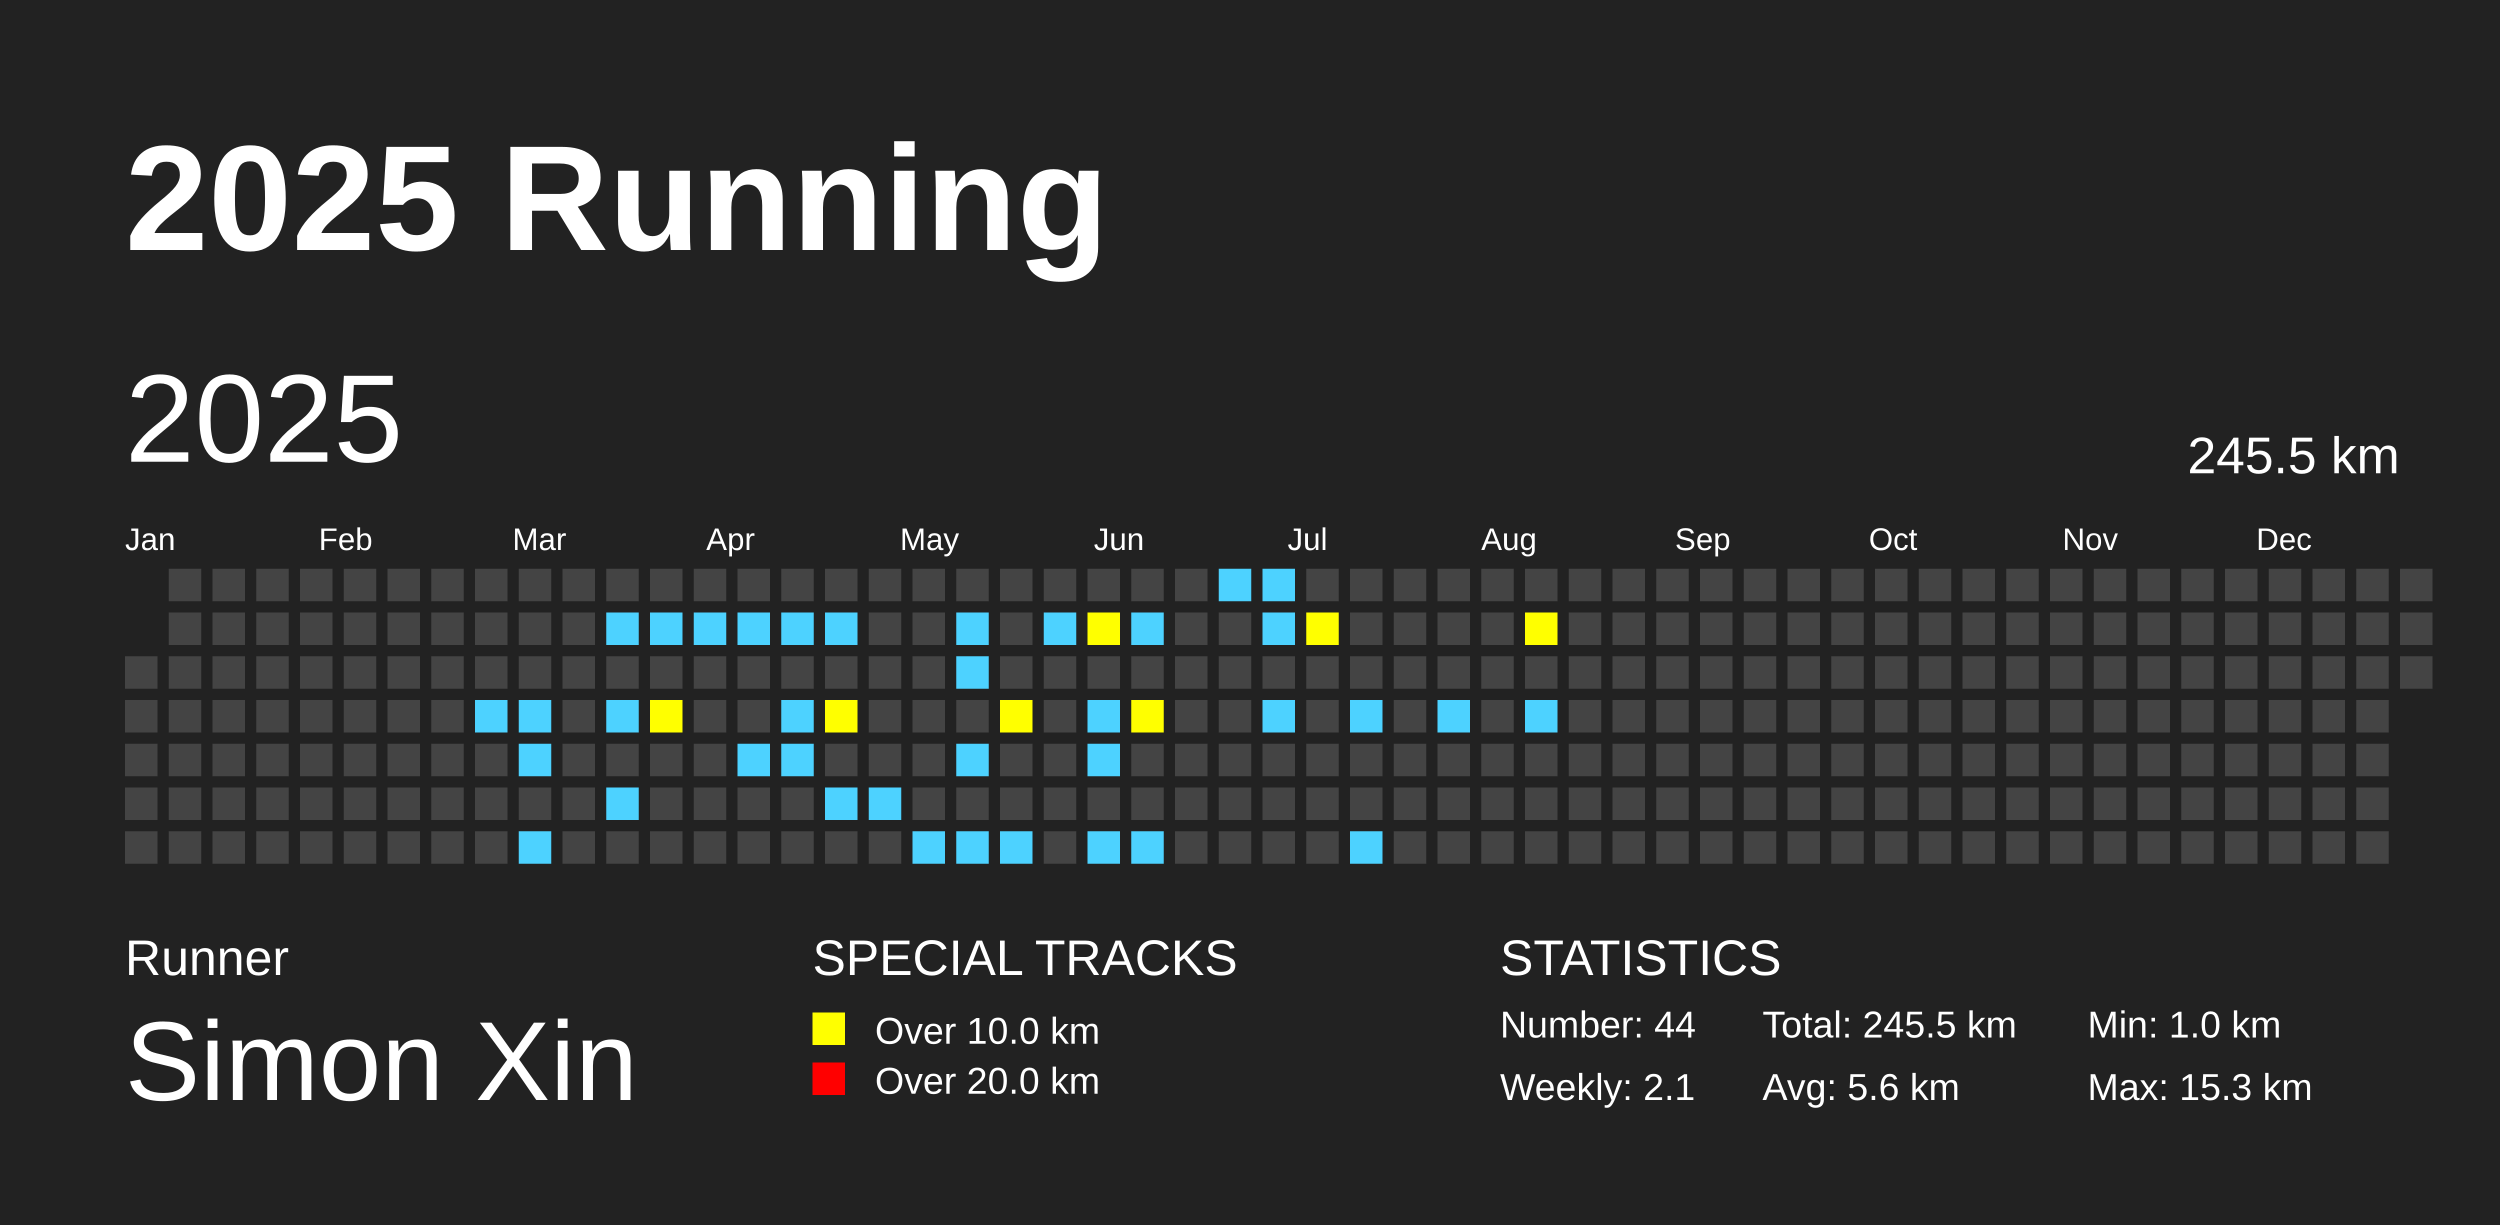
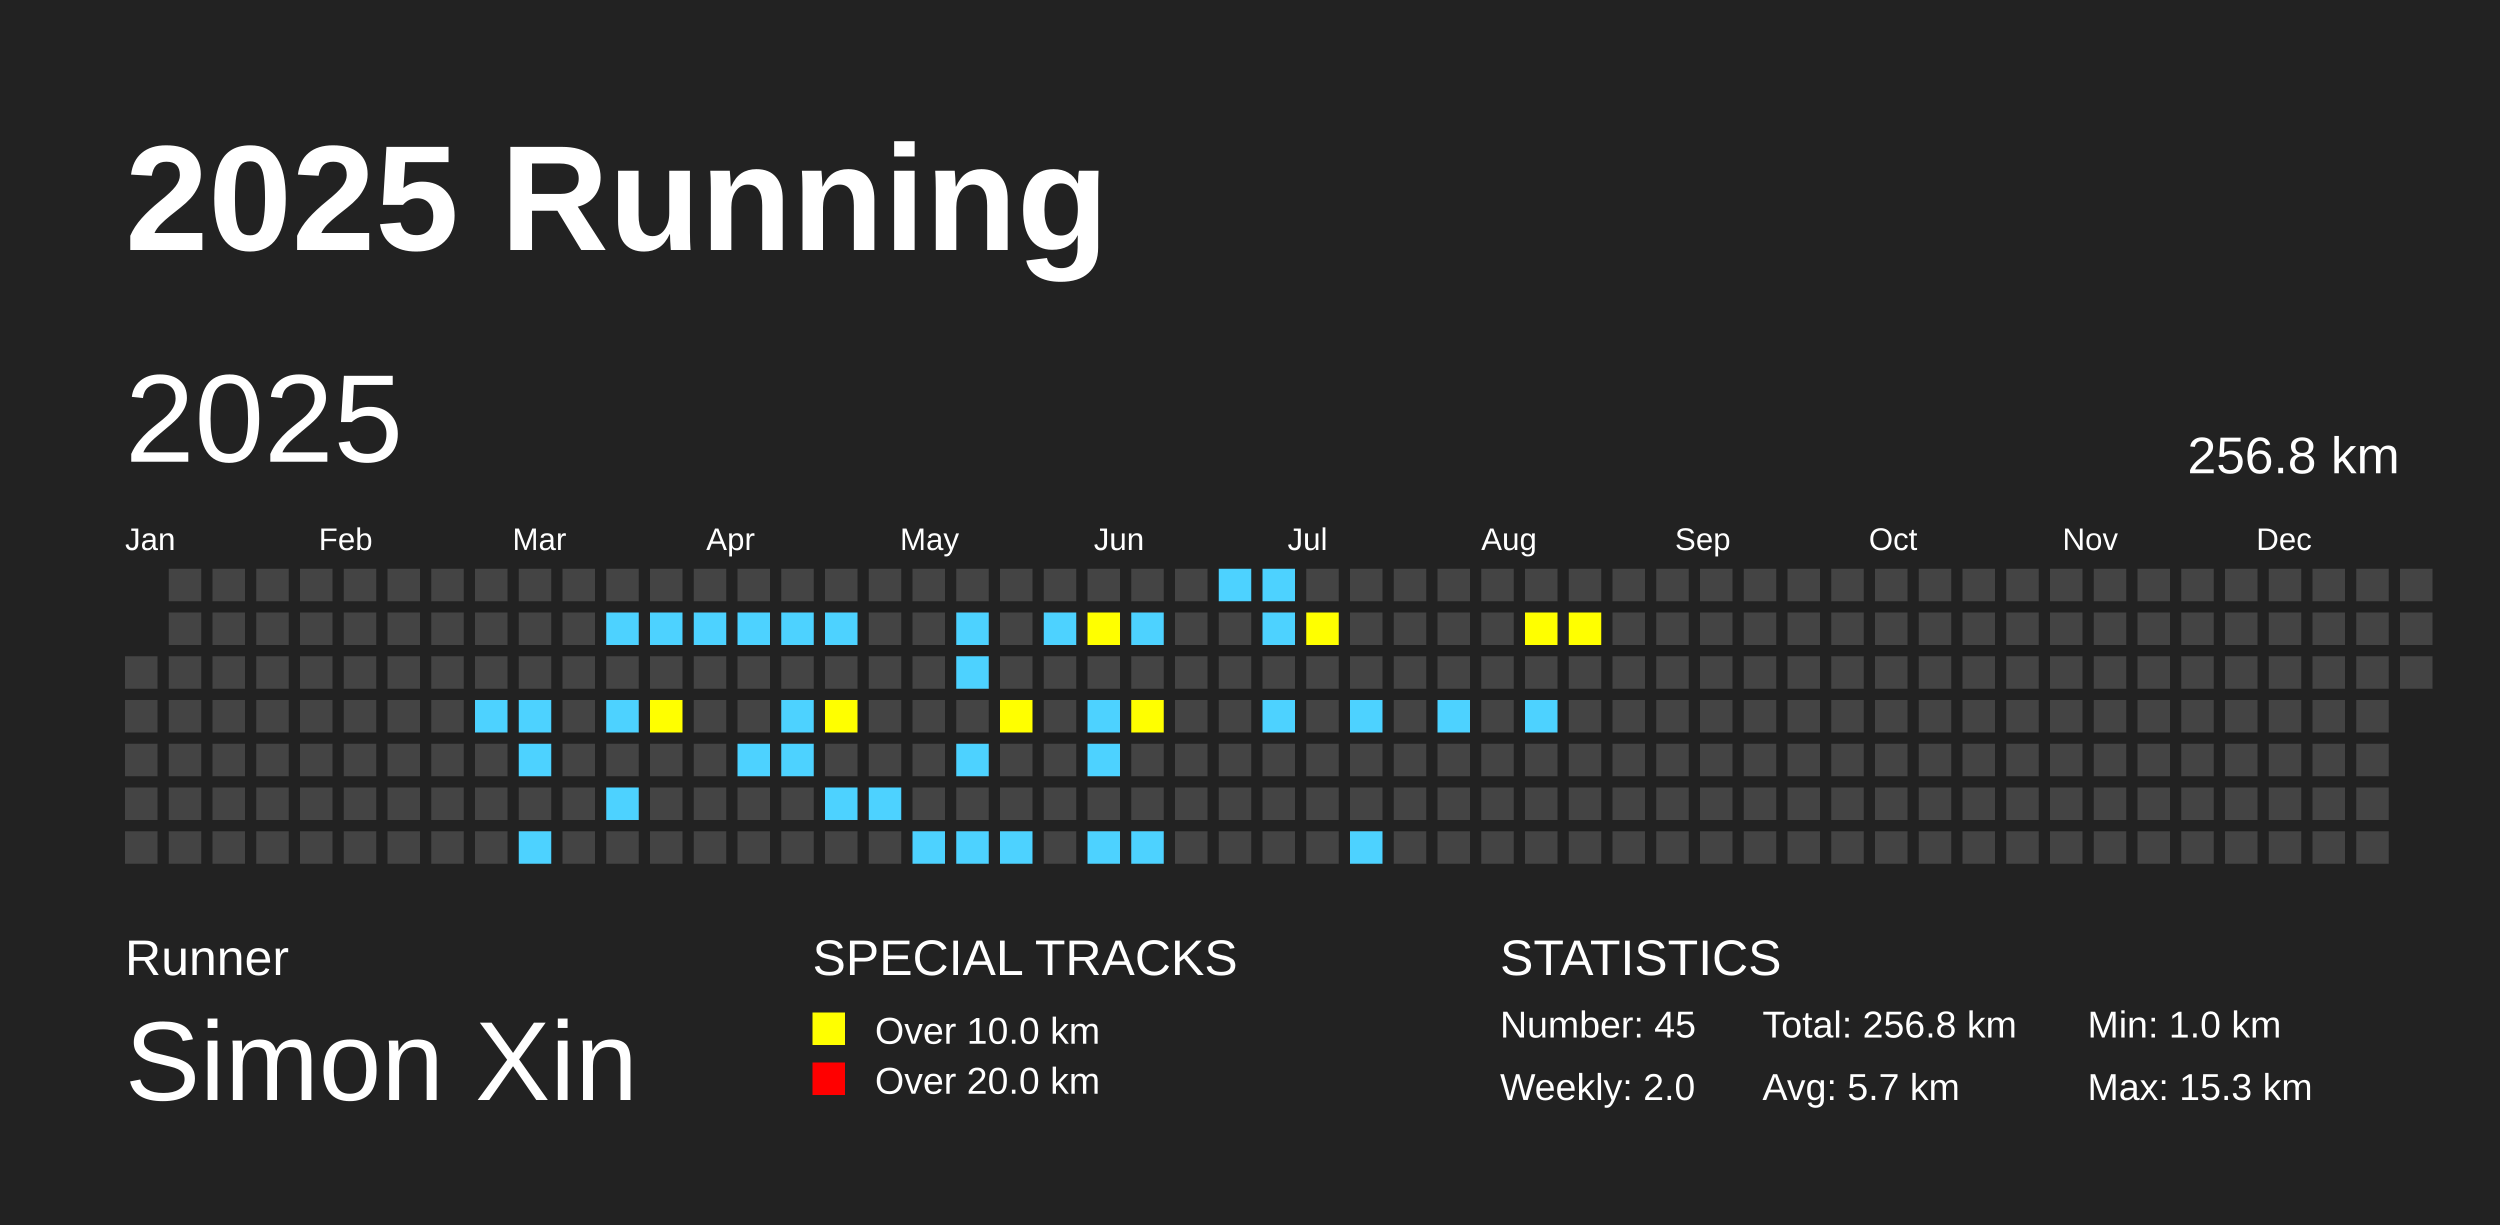
<svg xmlns="http://www.w3.org/2000/svg" baseProfile="full" height="98mm" version="1.1" viewBox="0,0,200,98" width="200mm">
  <defs />
  <rect fill="#222222" height="98" width="200" x="0" y="0" />
  <text fill="#FFFFFF" style="font-size:12px; font-family:Arial; font-weight:bold;" x="10" y="20">2025 Running</text>
  <text fill="#FFFFFF" style="font-size:4px; font-family:Arial" x="10" y="78">Runner</text>
  <text fill="#FFFFFF" style="font-size:9px; font-family:Arial" x="10" y="88">Simon Xin</text>
  <text fill="#FFFFFF" style="font-size:4px; font-family:Arial" x="65" y="78">SPECIAL TRACKS</text>
  <rect fill="yellow" height="2.6" width="2.6" x="65" y="81" />
  <text fill="#FFFFFF" style="font-size:3px; font-family:Arial" x="70" y="83.5">Over 10.0 km</text>
  <rect fill="red" height="2.6" width="2.6" x="65" y="85" />
  <text fill="#FFFFFF" style="font-size:3px; font-family:Arial" x="70" y="87.5">Over 20.0 km</text>
  <text fill="#FFFFFF" style="font-size:4px; font-family:Arial" x="120" y="78">STATISTICS</text>
-   <text fill="#FFFFFF" style="font-size:3px; font-family:Arial" x="120" y="83">Number: 44</text>
-   <text fill="#FFFFFF" style="font-size:3px; font-family:Arial" x="120" y="88">Weekly: 2.1</text>
-   <text fill="#FFFFFF" style="font-size:3px; font-family:Arial" x="141" y="83">Total: 245.5 km</text>
-   <text fill="#FFFFFF" style="font-size:3px; font-family:Arial" x="141" y="88">Avg: 5.6 km</text>
+   <text fill="#FFFFFF" style="font-size:3px; font-family:Arial" x="120" y="83">Number: 45</text>
+   <text fill="#FFFFFF" style="font-size:3px; font-family:Arial" x="120" y="88">Weekly: 2.0</text>
+   <text fill="#FFFFFF" style="font-size:3px; font-family:Arial" x="141" y="83">Total: 256.8 km</text>
+   <text fill="#FFFFFF" style="font-size:3px; font-family:Arial" x="141" y="88">Avg: 5.7 km</text>
  <text fill="#FFFFFF" style="font-size:3px; font-family:Arial" x="167" y="83">Min: 1.0 km</text>
  <text fill="#FFFFFF" style="font-size:3px; font-family:Arial" x="167" y="88">Max: 15.3 km</text>
  <text dominant-baseline="hanging" fill="#FFFFFF" style="font-size:10.0px; font-family:Arial;" x="10" y="30">2025</text>
-   <text dominant-baseline="hanging" fill="#FFFFFF" style="font-size:4.125px; font-family:Arial;" x="175" y="35">245.5 km</text>
+   <text dominant-baseline="hanging" fill="#FFFFFF" style="font-size:4.125px; font-family:Arial;" x="175" y="35">256.8 km</text>
  <text fill="#FFFFFF" style="font-size:2.5px; font-family:Arial" x="10.0" y="44">Jan</text>
  <text fill="#FFFFFF" style="font-size:2.5px; font-family:Arial" x="25.5" y="44">Feb</text>
  <text fill="#FFFFFF" style="font-size:2.5px; font-family:Arial" x="41.0" y="44">Mar</text>
  <text fill="#FFFFFF" style="font-size:2.5px; font-family:Arial" x="56.5" y="44">Apr</text>
  <text fill="#FFFFFF" style="font-size:2.5px; font-family:Arial" x="72.0" y="44">May</text>
  <text fill="#FFFFFF" style="font-size:2.5px; font-family:Arial" x="87.5" y="44">Jun</text>
  <text fill="#FFFFFF" style="font-size:2.5px; font-family:Arial" x="103.0" y="44">Jul</text>
  <text fill="#FFFFFF" style="font-size:2.5px; font-family:Arial" x="118.5" y="44">Aug</text>
  <text fill="#FFFFFF" style="font-size:2.5px; font-family:Arial" x="134.0" y="44">Sep</text>
  <text fill="#FFFFFF" style="font-size:2.5px; font-family:Arial" x="149.5" y="44">Oct</text>
  <text fill="#FFFFFF" style="font-size:2.5px; font-family:Arial" x="165.0" y="44">Nov</text>
  <text fill="#FFFFFF" style="font-size:2.5px; font-family:Arial" x="180.5" y="44">Dec</text>
  <rect fill="#444444" height="2.6" width="2.6" x="10.0" y="52.5" />
  <rect fill="#444444" height="2.6" width="2.6" x="10.0" y="56.0" />
  <rect fill="#444444" height="2.6" width="2.6" x="10.0" y="59.5" />
  <rect fill="#444444" height="2.6" width="2.6" x="10.0" y="63.0" />
  <rect fill="#444444" height="2.6" width="2.6" x="10.0" y="66.5" />
  <rect fill="#444444" height="2.6" width="2.6" x="13.5" y="45.5" />
  <rect fill="#444444" height="2.6" width="2.6" x="13.5" y="49.0" />
  <rect fill="#444444" height="2.6" width="2.6" x="13.5" y="52.5" />
  <rect fill="#444444" height="2.6" width="2.6" x="13.5" y="56.0" />
  <rect fill="#444444" height="2.6" width="2.6" x="13.5" y="59.5" />
  <rect fill="#444444" height="2.6" width="2.6" x="13.5" y="63.0" />
  <rect fill="#444444" height="2.6" width="2.6" x="13.5" y="66.5" />
  <rect fill="#444444" height="2.6" width="2.6" x="17.0" y="45.5" />
  <rect fill="#444444" height="2.6" width="2.6" x="17.0" y="49.0" />
  <rect fill="#444444" height="2.6" width="2.6" x="17.0" y="52.5" />
  <rect fill="#444444" height="2.6" width="2.6" x="17.0" y="56.0" />
  <rect fill="#444444" height="2.6" width="2.6" x="17.0" y="59.5" />
  <rect fill="#444444" height="2.6" width="2.6" x="17.0" y="63.0" />
  <rect fill="#444444" height="2.6" width="2.6" x="17.0" y="66.5" />
  <rect fill="#444444" height="2.6" width="2.6" x="20.5" y="45.5" />
  <rect fill="#444444" height="2.6" width="2.6" x="20.5" y="49.0" />
  <rect fill="#444444" height="2.6" width="2.6" x="20.5" y="52.5" />
  <rect fill="#444444" height="2.6" width="2.6" x="20.5" y="56.0" />
  <rect fill="#444444" height="2.6" width="2.6" x="20.5" y="59.5" />
  <rect fill="#444444" height="2.6" width="2.6" x="20.5" y="63.0" />
  <rect fill="#444444" height="2.6" width="2.6" x="20.5" y="66.5" />
  <rect fill="#444444" height="2.6" width="2.6" x="24.0" y="45.5" />
  <rect fill="#444444" height="2.6" width="2.6" x="24.0" y="49.0" />
  <rect fill="#444444" height="2.6" width="2.6" x="24.0" y="52.5" />
  <rect fill="#444444" height="2.6" width="2.6" x="24.0" y="56.0" />
  <rect fill="#444444" height="2.6" width="2.6" x="24.0" y="59.5" />
  <rect fill="#444444" height="2.6" width="2.6" x="24.0" y="63.0" />
  <rect fill="#444444" height="2.6" width="2.6" x="24.0" y="66.5" />
  <rect fill="#444444" height="2.6" width="2.6" x="27.5" y="45.5" />
  <rect fill="#444444" height="2.6" width="2.6" x="27.5" y="49.0" />
  <rect fill="#444444" height="2.6" width="2.6" x="27.5" y="52.5" />
  <rect fill="#444444" height="2.6" width="2.6" x="27.5" y="56.0" />
  <rect fill="#444444" height="2.6" width="2.6" x="27.5" y="59.5" />
  <rect fill="#444444" height="2.6" width="2.6" x="27.5" y="63.0" />
  <rect fill="#444444" height="2.6" width="2.6" x="27.5" y="66.5" />
  <rect fill="#444444" height="2.6" width="2.6" x="31.0" y="45.5" />
  <rect fill="#444444" height="2.6" width="2.6" x="31.0" y="49.0" />
  <rect fill="#444444" height="2.6" width="2.6" x="31.0" y="52.5" />
  <rect fill="#444444" height="2.6" width="2.6" x="31.0" y="56.0" />
  <rect fill="#444444" height="2.6" width="2.6" x="31.0" y="59.5" />
  <rect fill="#444444" height="2.6" width="2.6" x="31.0" y="63.0" />
  <rect fill="#444444" height="2.6" width="2.6" x="31.0" y="66.5" />
  <rect fill="#444444" height="2.6" width="2.6" x="34.5" y="45.5" />
  <rect fill="#444444" height="2.6" width="2.6" x="34.5" y="49.0" />
  <rect fill="#444444" height="2.6" width="2.6" x="34.5" y="52.5" />
  <rect fill="#444444" height="2.6" width="2.6" x="34.5" y="56.0" />
  <rect fill="#444444" height="2.6" width="2.6" x="34.5" y="59.5" />
  <rect fill="#444444" height="2.6" width="2.6" x="34.5" y="63.0" />
  <rect fill="#444444" height="2.6" width="2.6" x="34.5" y="66.5" />
  <rect fill="#444444" height="2.6" width="2.6" x="38.0" y="45.5" />
  <rect fill="#444444" height="2.6" width="2.6" x="38.0" y="49.0" />
  <rect fill="#444444" height="2.6" width="2.6" x="38.0" y="52.5" />
  <rect fill="#4DD2FF" height="2.6" width="2.6" x="38.0" y="56.0" />
  <rect fill="#444444" height="2.6" width="2.6" x="38.0" y="59.5" />
  <rect fill="#444444" height="2.6" width="2.6" x="38.0" y="63.0" />
  <rect fill="#444444" height="2.6" width="2.6" x="38.0" y="66.5" />
  <rect fill="#444444" height="2.6" width="2.6" x="41.5" y="45.5" />
  <rect fill="#444444" height="2.6" width="2.6" x="41.5" y="49.0" />
  <rect fill="#444444" height="2.6" width="2.6" x="41.5" y="52.5" />
  <rect fill="#4DD2FF" height="2.6" width="2.6" x="41.5" y="56.0" />
  <rect fill="#4DD2FF" height="2.6" width="2.6" x="41.5" y="59.5" />
  <rect fill="#444444" height="2.6" width="2.6" x="41.5" y="63.0" />
  <rect fill="#4DD2FF" height="2.6" width="2.6" x="41.5" y="66.5" />
  <rect fill="#444444" height="2.6" width="2.6" x="45.0" y="45.5" />
  <rect fill="#444444" height="2.6" width="2.6" x="45.0" y="49.0" />
  <rect fill="#444444" height="2.6" width="2.6" x="45.0" y="52.5" />
  <rect fill="#444444" height="2.6" width="2.6" x="45.0" y="56.0" />
  <rect fill="#444444" height="2.6" width="2.6" x="45.0" y="59.5" />
  <rect fill="#444444" height="2.6" width="2.6" x="45.0" y="63.0" />
  <rect fill="#444444" height="2.6" width="2.6" x="45.0" y="66.5" />
  <rect fill="#444444" height="2.6" width="2.6" x="48.5" y="45.5" />
  <rect fill="#4DD2FF" height="2.6" width="2.6" x="48.5" y="49.0" />
  <rect fill="#444444" height="2.6" width="2.6" x="48.5" y="52.5" />
  <rect fill="#4DD2FF" height="2.6" width="2.6" x="48.5" y="56.0" />
  <rect fill="#444444" height="2.6" width="2.6" x="48.5" y="59.5" />
  <rect fill="#4DD2FF" height="2.6" width="2.6" x="48.5" y="63.0" />
  <rect fill="#444444" height="2.6" width="2.6" x="48.5" y="66.5" />
  <rect fill="#444444" height="2.6" width="2.6" x="52.0" y="45.5" />
  <rect fill="#4DD2FF" height="2.6" width="2.6" x="52.0" y="49.0" />
  <rect fill="#444444" height="2.6" width="2.6" x="52.0" y="52.5" />
  <rect fill="yellow" height="2.6" width="2.6" x="52.0" y="56.0" />
  <rect fill="#444444" height="2.6" width="2.6" x="52.0" y="59.5" />
  <rect fill="#444444" height="2.6" width="2.6" x="52.0" y="63.0" />
  <rect fill="#444444" height="2.6" width="2.6" x="52.0" y="66.5" />
  <rect fill="#444444" height="2.6" width="2.6" x="55.5" y="45.5" />
  <rect fill="#4DD2FF" height="2.6" width="2.6" x="55.5" y="49.0" />
  <rect fill="#444444" height="2.6" width="2.6" x="55.5" y="52.5" />
  <rect fill="#444444" height="2.6" width="2.6" x="55.5" y="56.0" />
  <rect fill="#444444" height="2.6" width="2.6" x="55.5" y="59.5" />
  <rect fill="#444444" height="2.6" width="2.6" x="55.5" y="63.0" />
  <rect fill="#444444" height="2.6" width="2.6" x="55.5" y="66.5" />
  <rect fill="#444444" height="2.6" width="2.6" x="59.0" y="45.5" />
  <rect fill="#4DD2FF" height="2.6" width="2.6" x="59.0" y="49.0" />
  <rect fill="#444444" height="2.6" width="2.6" x="59.0" y="52.5" />
  <rect fill="#444444" height="2.6" width="2.6" x="59.0" y="56.0" />
  <rect fill="#4DD2FF" height="2.6" width="2.6" x="59.0" y="59.5" />
  <rect fill="#444444" height="2.6" width="2.6" x="59.0" y="63.0" />
  <rect fill="#444444" height="2.6" width="2.6" x="59.0" y="66.5" />
  <rect fill="#444444" height="2.6" width="2.6" x="62.5" y="45.5" />
  <rect fill="#4DD2FF" height="2.6" width="2.6" x="62.5" y="49.0" />
  <rect fill="#444444" height="2.6" width="2.6" x="62.5" y="52.5" />
  <rect fill="#4DD2FF" height="2.6" width="2.6" x="62.5" y="56.0" />
  <rect fill="#4DD2FF" height="2.6" width="2.6" x="62.5" y="59.5" />
  <rect fill="#444444" height="2.6" width="2.6" x="62.5" y="63.0" />
  <rect fill="#444444" height="2.6" width="2.6" x="62.5" y="66.5" />
  <rect fill="#444444" height="2.6" width="2.6" x="66.0" y="45.5" />
  <rect fill="#4DD2FF" height="2.6" width="2.6" x="66.0" y="49.0" />
  <rect fill="#444444" height="2.6" width="2.6" x="66.0" y="52.5" />
  <rect fill="yellow" height="2.6" width="2.6" x="66.0" y="56.0" />
  <rect fill="#444444" height="2.6" width="2.6" x="66.0" y="59.5" />
  <rect fill="#4DD2FF" height="2.6" width="2.6" x="66.0" y="63.0" />
  <rect fill="#444444" height="2.6" width="2.6" x="66.0" y="66.5" />
  <rect fill="#444444" height="2.6" width="2.6" x="69.5" y="45.5" />
  <rect fill="#444444" height="2.6" width="2.6" x="69.5" y="49.0" />
  <rect fill="#444444" height="2.6" width="2.6" x="69.5" y="52.5" />
  <rect fill="#444444" height="2.6" width="2.6" x="69.5" y="56.0" />
  <rect fill="#444444" height="2.6" width="2.6" x="69.5" y="59.5" />
  <rect fill="#4DD2FF" height="2.6" width="2.6" x="69.5" y="63.0" />
  <rect fill="#444444" height="2.6" width="2.6" x="69.5" y="66.5" />
  <rect fill="#444444" height="2.6" width="2.6" x="73.0" y="45.5" />
  <rect fill="#444444" height="2.6" width="2.6" x="73.0" y="49.0" />
  <rect fill="#444444" height="2.6" width="2.6" x="73.0" y="52.5" />
  <rect fill="#444444" height="2.6" width="2.6" x="73.0" y="56.0" />
  <rect fill="#444444" height="2.6" width="2.6" x="73.0" y="59.5" />
  <rect fill="#444444" height="2.6" width="2.6" x="73.0" y="63.0" />
  <rect fill="#4DD2FF" height="2.6" width="2.6" x="73.0" y="66.5" />
  <rect fill="#444444" height="2.6" width="2.6" x="76.5" y="45.5" />
  <rect fill="#4DD2FF" height="2.6" width="2.6" x="76.5" y="49.0" />
  <rect fill="#4DD2FF" height="2.6" width="2.6" x="76.5" y="52.5" />
  <rect fill="#444444" height="2.6" width="2.6" x="76.5" y="56.0" />
  <rect fill="#4DD2FF" height="2.6" width="2.6" x="76.5" y="59.5" />
  <rect fill="#444444" height="2.6" width="2.6" x="76.5" y="63.0" />
  <rect fill="#4DD2FF" height="2.6" width="2.6" x="76.5" y="66.5" />
  <rect fill="#444444" height="2.6" width="2.6" x="80.0" y="45.5" />
  <rect fill="#444444" height="2.6" width="2.6" x="80.0" y="49.0" />
  <rect fill="#444444" height="2.6" width="2.6" x="80.0" y="52.5" />
  <rect fill="yellow" height="2.6" width="2.6" x="80.0" y="56.0" />
  <rect fill="#444444" height="2.6" width="2.6" x="80.0" y="59.5" />
  <rect fill="#444444" height="2.6" width="2.6" x="80.0" y="63.0" />
  <rect fill="#4DD2FF" height="2.6" width="2.6" x="80.0" y="66.5" />
  <rect fill="#444444" height="2.6" width="2.6" x="83.5" y="45.5" />
  <rect fill="#4DD2FF" height="2.6" width="2.6" x="83.5" y="49.0" />
  <rect fill="#444444" height="2.6" width="2.6" x="83.5" y="52.5" />
  <rect fill="#444444" height="2.6" width="2.6" x="83.5" y="56.0" />
  <rect fill="#444444" height="2.6" width="2.6" x="83.5" y="59.5" />
  <rect fill="#444444" height="2.6" width="2.6" x="83.5" y="63.0" />
  <rect fill="#444444" height="2.6" width="2.6" x="83.5" y="66.5" />
  <rect fill="#444444" height="2.6" width="2.6" x="87.0" y="45.5" />
  <rect fill="yellow" height="2.6" width="2.6" x="87.0" y="49.0" />
  <rect fill="#444444" height="2.6" width="2.6" x="87.0" y="52.5" />
  <rect fill="#4DD2FF" height="2.6" width="2.6" x="87.0" y="56.0" />
  <rect fill="#4DD2FF" height="2.6" width="2.6" x="87.0" y="59.5" />
  <rect fill="#444444" height="2.6" width="2.6" x="87.0" y="63.0" />
  <rect fill="#4DD2FF" height="2.6" width="2.6" x="87.0" y="66.5" />
  <rect fill="#444444" height="2.6" width="2.6" x="90.5" y="45.5" />
  <rect fill="#4DD2FF" height="2.6" width="2.6" x="90.5" y="49.0" />
  <rect fill="#444444" height="2.6" width="2.6" x="90.5" y="52.5" />
  <rect fill="yellow" height="2.6" width="2.6" x="90.5" y="56.0" />
  <rect fill="#444444" height="2.6" width="2.6" x="90.5" y="59.5" />
  <rect fill="#444444" height="2.6" width="2.6" x="90.5" y="63.0" />
  <rect fill="#4DD2FF" height="2.6" width="2.6" x="90.5" y="66.5" />
  <rect fill="#444444" height="2.6" width="2.6" x="94.0" y="45.5" />
  <rect fill="#444444" height="2.6" width="2.6" x="94.0" y="49.0" />
  <rect fill="#444444" height="2.6" width="2.6" x="94.0" y="52.5" />
  <rect fill="#444444" height="2.6" width="2.6" x="94.0" y="56.0" />
  <rect fill="#444444" height="2.6" width="2.6" x="94.0" y="59.5" />
  <rect fill="#444444" height="2.6" width="2.6" x="94.0" y="63.0" />
  <rect fill="#444444" height="2.6" width="2.6" x="94.0" y="66.5" />
  <rect fill="#4DD2FF" height="2.6" width="2.6" x="97.5" y="45.5" />
  <rect fill="#444444" height="2.6" width="2.6" x="97.5" y="49.0" />
  <rect fill="#444444" height="2.6" width="2.6" x="97.5" y="52.5" />
  <rect fill="#444444" height="2.6" width="2.6" x="97.5" y="56.0" />
  <rect fill="#444444" height="2.6" width="2.6" x="97.5" y="59.5" />
  <rect fill="#444444" height="2.6" width="2.6" x="97.5" y="63.0" />
  <rect fill="#444444" height="2.6" width="2.6" x="97.5" y="66.5" />
  <rect fill="#4DD2FF" height="2.6" width="2.6" x="101.0" y="45.5" />
  <rect fill="#4DD2FF" height="2.6" width="2.6" x="101.0" y="49.0" />
  <rect fill="#444444" height="2.6" width="2.6" x="101.0" y="52.5" />
  <rect fill="#4DD2FF" height="2.6" width="2.6" x="101.0" y="56.0" />
  <rect fill="#444444" height="2.6" width="2.6" x="101.0" y="59.5" />
  <rect fill="#444444" height="2.6" width="2.6" x="101.0" y="63.0" />
  <rect fill="#444444" height="2.6" width="2.6" x="101.0" y="66.5" />
  <rect fill="#444444" height="2.6" width="2.6" x="104.5" y="45.5" />
  <rect fill="yellow" height="2.6" width="2.6" x="104.5" y="49.0" />
  <rect fill="#444444" height="2.6" width="2.6" x="104.5" y="52.5" />
  <rect fill="#444444" height="2.6" width="2.6" x="104.5" y="56.0" />
  <rect fill="#444444" height="2.6" width="2.6" x="104.5" y="59.5" />
  <rect fill="#444444" height="2.6" width="2.6" x="104.5" y="63.0" />
  <rect fill="#444444" height="2.6" width="2.6" x="104.5" y="66.5" />
  <rect fill="#444444" height="2.6" width="2.6" x="108.0" y="45.5" />
  <rect fill="#444444" height="2.6" width="2.6" x="108.0" y="49.0" />
  <rect fill="#444444" height="2.6" width="2.6" x="108.0" y="52.5" />
  <rect fill="#4DD2FF" height="2.6" width="2.6" x="108.0" y="56.0" />
  <rect fill="#444444" height="2.6" width="2.6" x="108.0" y="59.5" />
  <rect fill="#444444" height="2.6" width="2.6" x="108.0" y="63.0" />
  <rect fill="#4DD2FF" height="2.6" width="2.6" x="108.0" y="66.5" />
  <rect fill="#444444" height="2.6" width="2.6" x="111.5" y="45.5" />
  <rect fill="#444444" height="2.6" width="2.6" x="111.5" y="49.0" />
  <rect fill="#444444" height="2.6" width="2.6" x="111.5" y="52.5" />
  <rect fill="#444444" height="2.6" width="2.6" x="111.5" y="56.0" />
  <rect fill="#444444" height="2.6" width="2.6" x="111.5" y="59.5" />
  <rect fill="#444444" height="2.6" width="2.6" x="111.5" y="63.0" />
  <rect fill="#444444" height="2.6" width="2.6" x="111.5" y="66.5" />
  <rect fill="#444444" height="2.6" width="2.6" x="115.0" y="45.5" />
  <rect fill="#444444" height="2.6" width="2.6" x="115.0" y="49.0" />
  <rect fill="#444444" height="2.6" width="2.6" x="115.0" y="52.5" />
  <rect fill="#4DD2FF" height="2.6" width="2.6" x="115.0" y="56.0" />
  <rect fill="#444444" height="2.6" width="2.6" x="115.0" y="59.5" />
  <rect fill="#444444" height="2.6" width="2.6" x="115.0" y="63.0" />
  <rect fill="#444444" height="2.6" width="2.6" x="115.0" y="66.5" />
  <rect fill="#444444" height="2.6" width="2.6" x="118.5" y="45.5" />
  <rect fill="#444444" height="2.6" width="2.6" x="118.5" y="49.0" />
  <rect fill="#444444" height="2.6" width="2.6" x="118.5" y="52.5" />
  <rect fill="#444444" height="2.6" width="2.6" x="118.5" y="56.0" />
  <rect fill="#444444" height="2.6" width="2.6" x="118.5" y="59.5" />
  <rect fill="#444444" height="2.6" width="2.6" x="118.5" y="63.0" />
  <rect fill="#444444" height="2.6" width="2.6" x="118.5" y="66.5" />
  <rect fill="#444444" height="2.6" width="2.6" x="122.0" y="45.5" />
  <rect fill="yellow" height="2.6" width="2.6" x="122.0" y="49.0" />
  <rect fill="#444444" height="2.6" width="2.6" x="122.0" y="52.5" />
  <rect fill="#4DD2FF" height="2.6" width="2.6" x="122.0" y="56.0" />
  <rect fill="#444444" height="2.6" width="2.6" x="122.0" y="59.5" />
  <rect fill="#444444" height="2.6" width="2.6" x="122.0" y="63.0" />
  <rect fill="#444444" height="2.6" width="2.6" x="122.0" y="66.5" />
  <rect fill="#444444" height="2.6" width="2.6" x="125.5" y="45.5" />
-   <rect fill="#444444" height="2.6" width="2.6" x="125.5" y="49.0" />
+   <rect fill="yellow" height="2.6" width="2.6" x="125.5" y="49.0" />
  <rect fill="#444444" height="2.6" width="2.6" x="125.5" y="52.5" />
  <rect fill="#444444" height="2.6" width="2.6" x="125.5" y="56.0" />
  <rect fill="#444444" height="2.6" width="2.6" x="125.5" y="59.5" />
  <rect fill="#444444" height="2.6" width="2.6" x="125.5" y="63.0" />
  <rect fill="#444444" height="2.6" width="2.6" x="125.5" y="66.5" />
  <rect fill="#444444" height="2.6" width="2.6" x="129.0" y="45.5" />
  <rect fill="#444444" height="2.6" width="2.6" x="129.0" y="49.0" />
  <rect fill="#444444" height="2.6" width="2.6" x="129.0" y="52.5" />
  <rect fill="#444444" height="2.6" width="2.6" x="129.0" y="56.0" />
  <rect fill="#444444" height="2.6" width="2.6" x="129.0" y="59.5" />
  <rect fill="#444444" height="2.6" width="2.6" x="129.0" y="63.0" />
  <rect fill="#444444" height="2.6" width="2.6" x="129.0" y="66.5" />
  <rect fill="#444444" height="2.6" width="2.6" x="132.5" y="45.5" />
  <rect fill="#444444" height="2.6" width="2.6" x="132.5" y="49.0" />
  <rect fill="#444444" height="2.6" width="2.6" x="132.5" y="52.5" />
  <rect fill="#444444" height="2.6" width="2.6" x="132.5" y="56.0" />
  <rect fill="#444444" height="2.6" width="2.6" x="132.5" y="59.5" />
  <rect fill="#444444" height="2.6" width="2.6" x="132.5" y="63.0" />
  <rect fill="#444444" height="2.6" width="2.6" x="132.5" y="66.5" />
  <rect fill="#444444" height="2.6" width="2.6" x="136.0" y="45.5" />
  <rect fill="#444444" height="2.6" width="2.6" x="136.0" y="49.0" />
  <rect fill="#444444" height="2.6" width="2.6" x="136.0" y="52.5" />
  <rect fill="#444444" height="2.6" width="2.6" x="136.0" y="56.0" />
  <rect fill="#444444" height="2.6" width="2.6" x="136.0" y="59.5" />
  <rect fill="#444444" height="2.6" width="2.6" x="136.0" y="63.0" />
  <rect fill="#444444" height="2.6" width="2.6" x="136.0" y="66.5" />
  <rect fill="#444444" height="2.6" width="2.6" x="139.5" y="45.5" />
  <rect fill="#444444" height="2.6" width="2.6" x="139.5" y="49.0" />
  <rect fill="#444444" height="2.6" width="2.6" x="139.5" y="52.5" />
  <rect fill="#444444" height="2.6" width="2.6" x="139.5" y="56.0" />
  <rect fill="#444444" height="2.6" width="2.6" x="139.5" y="59.5" />
  <rect fill="#444444" height="2.6" width="2.6" x="139.5" y="63.0" />
  <rect fill="#444444" height="2.6" width="2.6" x="139.5" y="66.5" />
  <rect fill="#444444" height="2.6" width="2.6" x="143.0" y="45.5" />
  <rect fill="#444444" height="2.6" width="2.6" x="143.0" y="49.0" />
  <rect fill="#444444" height="2.6" width="2.6" x="143.0" y="52.5" />
  <rect fill="#444444" height="2.6" width="2.6" x="143.0" y="56.0" />
  <rect fill="#444444" height="2.6" width="2.6" x="143.0" y="59.5" />
  <rect fill="#444444" height="2.6" width="2.6" x="143.0" y="63.0" />
  <rect fill="#444444" height="2.6" width="2.6" x="143.0" y="66.5" />
  <rect fill="#444444" height="2.6" width="2.6" x="146.5" y="45.5" />
  <rect fill="#444444" height="2.6" width="2.6" x="146.5" y="49.0" />
  <rect fill="#444444" height="2.6" width="2.6" x="146.5" y="52.5" />
  <rect fill="#444444" height="2.6" width="2.6" x="146.5" y="56.0" />
  <rect fill="#444444" height="2.6" width="2.6" x="146.5" y="59.5" />
  <rect fill="#444444" height="2.6" width="2.6" x="146.5" y="63.0" />
  <rect fill="#444444" height="2.6" width="2.6" x="146.5" y="66.5" />
  <rect fill="#444444" height="2.6" width="2.6" x="150.0" y="45.5" />
  <rect fill="#444444" height="2.6" width="2.6" x="150.0" y="49.0" />
  <rect fill="#444444" height="2.6" width="2.6" x="150.0" y="52.5" />
  <rect fill="#444444" height="2.6" width="2.6" x="150.0" y="56.0" />
  <rect fill="#444444" height="2.6" width="2.6" x="150.0" y="59.5" />
  <rect fill="#444444" height="2.6" width="2.6" x="150.0" y="63.0" />
  <rect fill="#444444" height="2.6" width="2.6" x="150.0" y="66.5" />
  <rect fill="#444444" height="2.6" width="2.6" x="153.5" y="45.5" />
  <rect fill="#444444" height="2.6" width="2.6" x="153.5" y="49.0" />
  <rect fill="#444444" height="2.6" width="2.6" x="153.5" y="52.5" />
  <rect fill="#444444" height="2.6" width="2.6" x="153.5" y="56.0" />
  <rect fill="#444444" height="2.6" width="2.6" x="153.5" y="59.5" />
  <rect fill="#444444" height="2.6" width="2.6" x="153.5" y="63.0" />
  <rect fill="#444444" height="2.6" width="2.6" x="153.5" y="66.5" />
  <rect fill="#444444" height="2.6" width="2.6" x="157.0" y="45.5" />
  <rect fill="#444444" height="2.6" width="2.6" x="157.0" y="49.0" />
  <rect fill="#444444" height="2.6" width="2.6" x="157.0" y="52.5" />
  <rect fill="#444444" height="2.6" width="2.6" x="157.0" y="56.0" />
  <rect fill="#444444" height="2.6" width="2.6" x="157.0" y="59.5" />
  <rect fill="#444444" height="2.6" width="2.6" x="157.0" y="63.0" />
  <rect fill="#444444" height="2.6" width="2.6" x="157.0" y="66.5" />
  <rect fill="#444444" height="2.6" width="2.6" x="160.5" y="45.5" />
  <rect fill="#444444" height="2.6" width="2.6" x="160.5" y="49.0" />
  <rect fill="#444444" height="2.6" width="2.6" x="160.5" y="52.5" />
  <rect fill="#444444" height="2.6" width="2.6" x="160.5" y="56.0" />
  <rect fill="#444444" height="2.6" width="2.6" x="160.5" y="59.5" />
  <rect fill="#444444" height="2.6" width="2.6" x="160.5" y="63.0" />
  <rect fill="#444444" height="2.6" width="2.6" x="160.5" y="66.5" />
  <rect fill="#444444" height="2.6" width="2.6" x="164.0" y="45.5" />
  <rect fill="#444444" height="2.6" width="2.6" x="164.0" y="49.0" />
  <rect fill="#444444" height="2.6" width="2.6" x="164.0" y="52.5" />
  <rect fill="#444444" height="2.6" width="2.6" x="164.0" y="56.0" />
  <rect fill="#444444" height="2.6" width="2.6" x="164.0" y="59.5" />
  <rect fill="#444444" height="2.6" width="2.6" x="164.0" y="63.0" />
  <rect fill="#444444" height="2.6" width="2.6" x="164.0" y="66.5" />
  <rect fill="#444444" height="2.6" width="2.6" x="167.5" y="45.5" />
  <rect fill="#444444" height="2.6" width="2.6" x="167.5" y="49.0" />
  <rect fill="#444444" height="2.6" width="2.6" x="167.5" y="52.5" />
  <rect fill="#444444" height="2.6" width="2.6" x="167.5" y="56.0" />
  <rect fill="#444444" height="2.6" width="2.6" x="167.5" y="59.5" />
  <rect fill="#444444" height="2.6" width="2.6" x="167.5" y="63.0" />
  <rect fill="#444444" height="2.6" width="2.6" x="167.5" y="66.5" />
  <rect fill="#444444" height="2.6" width="2.6" x="171.0" y="45.5" />
  <rect fill="#444444" height="2.6" width="2.6" x="171.0" y="49.0" />
  <rect fill="#444444" height="2.6" width="2.6" x="171.0" y="52.5" />
  <rect fill="#444444" height="2.6" width="2.6" x="171.0" y="56.0" />
  <rect fill="#444444" height="2.6" width="2.6" x="171.0" y="59.5" />
  <rect fill="#444444" height="2.6" width="2.6" x="171.0" y="63.0" />
  <rect fill="#444444" height="2.6" width="2.6" x="171.0" y="66.5" />
  <rect fill="#444444" height="2.6" width="2.6" x="174.5" y="45.5" />
  <rect fill="#444444" height="2.6" width="2.6" x="174.5" y="49.0" />
  <rect fill="#444444" height="2.6" width="2.6" x="174.5" y="52.5" />
  <rect fill="#444444" height="2.6" width="2.6" x="174.5" y="56.0" />
  <rect fill="#444444" height="2.6" width="2.6" x="174.5" y="59.5" />
  <rect fill="#444444" height="2.6" width="2.6" x="174.5" y="63.0" />
  <rect fill="#444444" height="2.6" width="2.6" x="174.5" y="66.5" />
  <rect fill="#444444" height="2.6" width="2.6" x="178.0" y="45.5" />
  <rect fill="#444444" height="2.6" width="2.6" x="178.0" y="49.0" />
  <rect fill="#444444" height="2.6" width="2.6" x="178.0" y="52.5" />
  <rect fill="#444444" height="2.6" width="2.6" x="178.0" y="56.0" />
  <rect fill="#444444" height="2.6" width="2.6" x="178.0" y="59.5" />
  <rect fill="#444444" height="2.6" width="2.6" x="178.0" y="63.0" />
  <rect fill="#444444" height="2.6" width="2.6" x="178.0" y="66.5" />
  <rect fill="#444444" height="2.6" width="2.6" x="181.5" y="45.5" />
  <rect fill="#444444" height="2.6" width="2.6" x="181.5" y="49.0" />
  <rect fill="#444444" height="2.6" width="2.6" x="181.5" y="52.5" />
  <rect fill="#444444" height="2.6" width="2.6" x="181.5" y="56.0" />
  <rect fill="#444444" height="2.6" width="2.6" x="181.5" y="59.5" />
  <rect fill="#444444" height="2.6" width="2.6" x="181.5" y="63.0" />
  <rect fill="#444444" height="2.6" width="2.6" x="181.5" y="66.5" />
  <rect fill="#444444" height="2.6" width="2.6" x="185.0" y="45.5" />
  <rect fill="#444444" height="2.6" width="2.6" x="185.0" y="49.0" />
  <rect fill="#444444" height="2.6" width="2.6" x="185.0" y="52.5" />
  <rect fill="#444444" height="2.6" width="2.6" x="185.0" y="56.0" />
  <rect fill="#444444" height="2.6" width="2.6" x="185.0" y="59.5" />
  <rect fill="#444444" height="2.6" width="2.6" x="185.0" y="63.0" />
  <rect fill="#444444" height="2.6" width="2.6" x="185.0" y="66.5" />
  <rect fill="#444444" height="2.6" width="2.6" x="188.5" y="45.5" />
  <rect fill="#444444" height="2.6" width="2.6" x="188.5" y="49.0" />
  <rect fill="#444444" height="2.6" width="2.6" x="188.5" y="52.5" />
  <rect fill="#444444" height="2.6" width="2.6" x="188.5" y="56.0" />
  <rect fill="#444444" height="2.6" width="2.6" x="188.5" y="59.5" />
  <rect fill="#444444" height="2.6" width="2.6" x="188.5" y="63.0" />
  <rect fill="#444444" height="2.6" width="2.6" x="188.5" y="66.5" />
  <rect fill="#444444" height="2.6" width="2.6" x="192.0" y="45.5" />
  <rect fill="#444444" height="2.6" width="2.6" x="192.0" y="49.0" />
  <rect fill="#444444" height="2.6" width="2.6" x="192.0" y="52.5" />
</svg>
